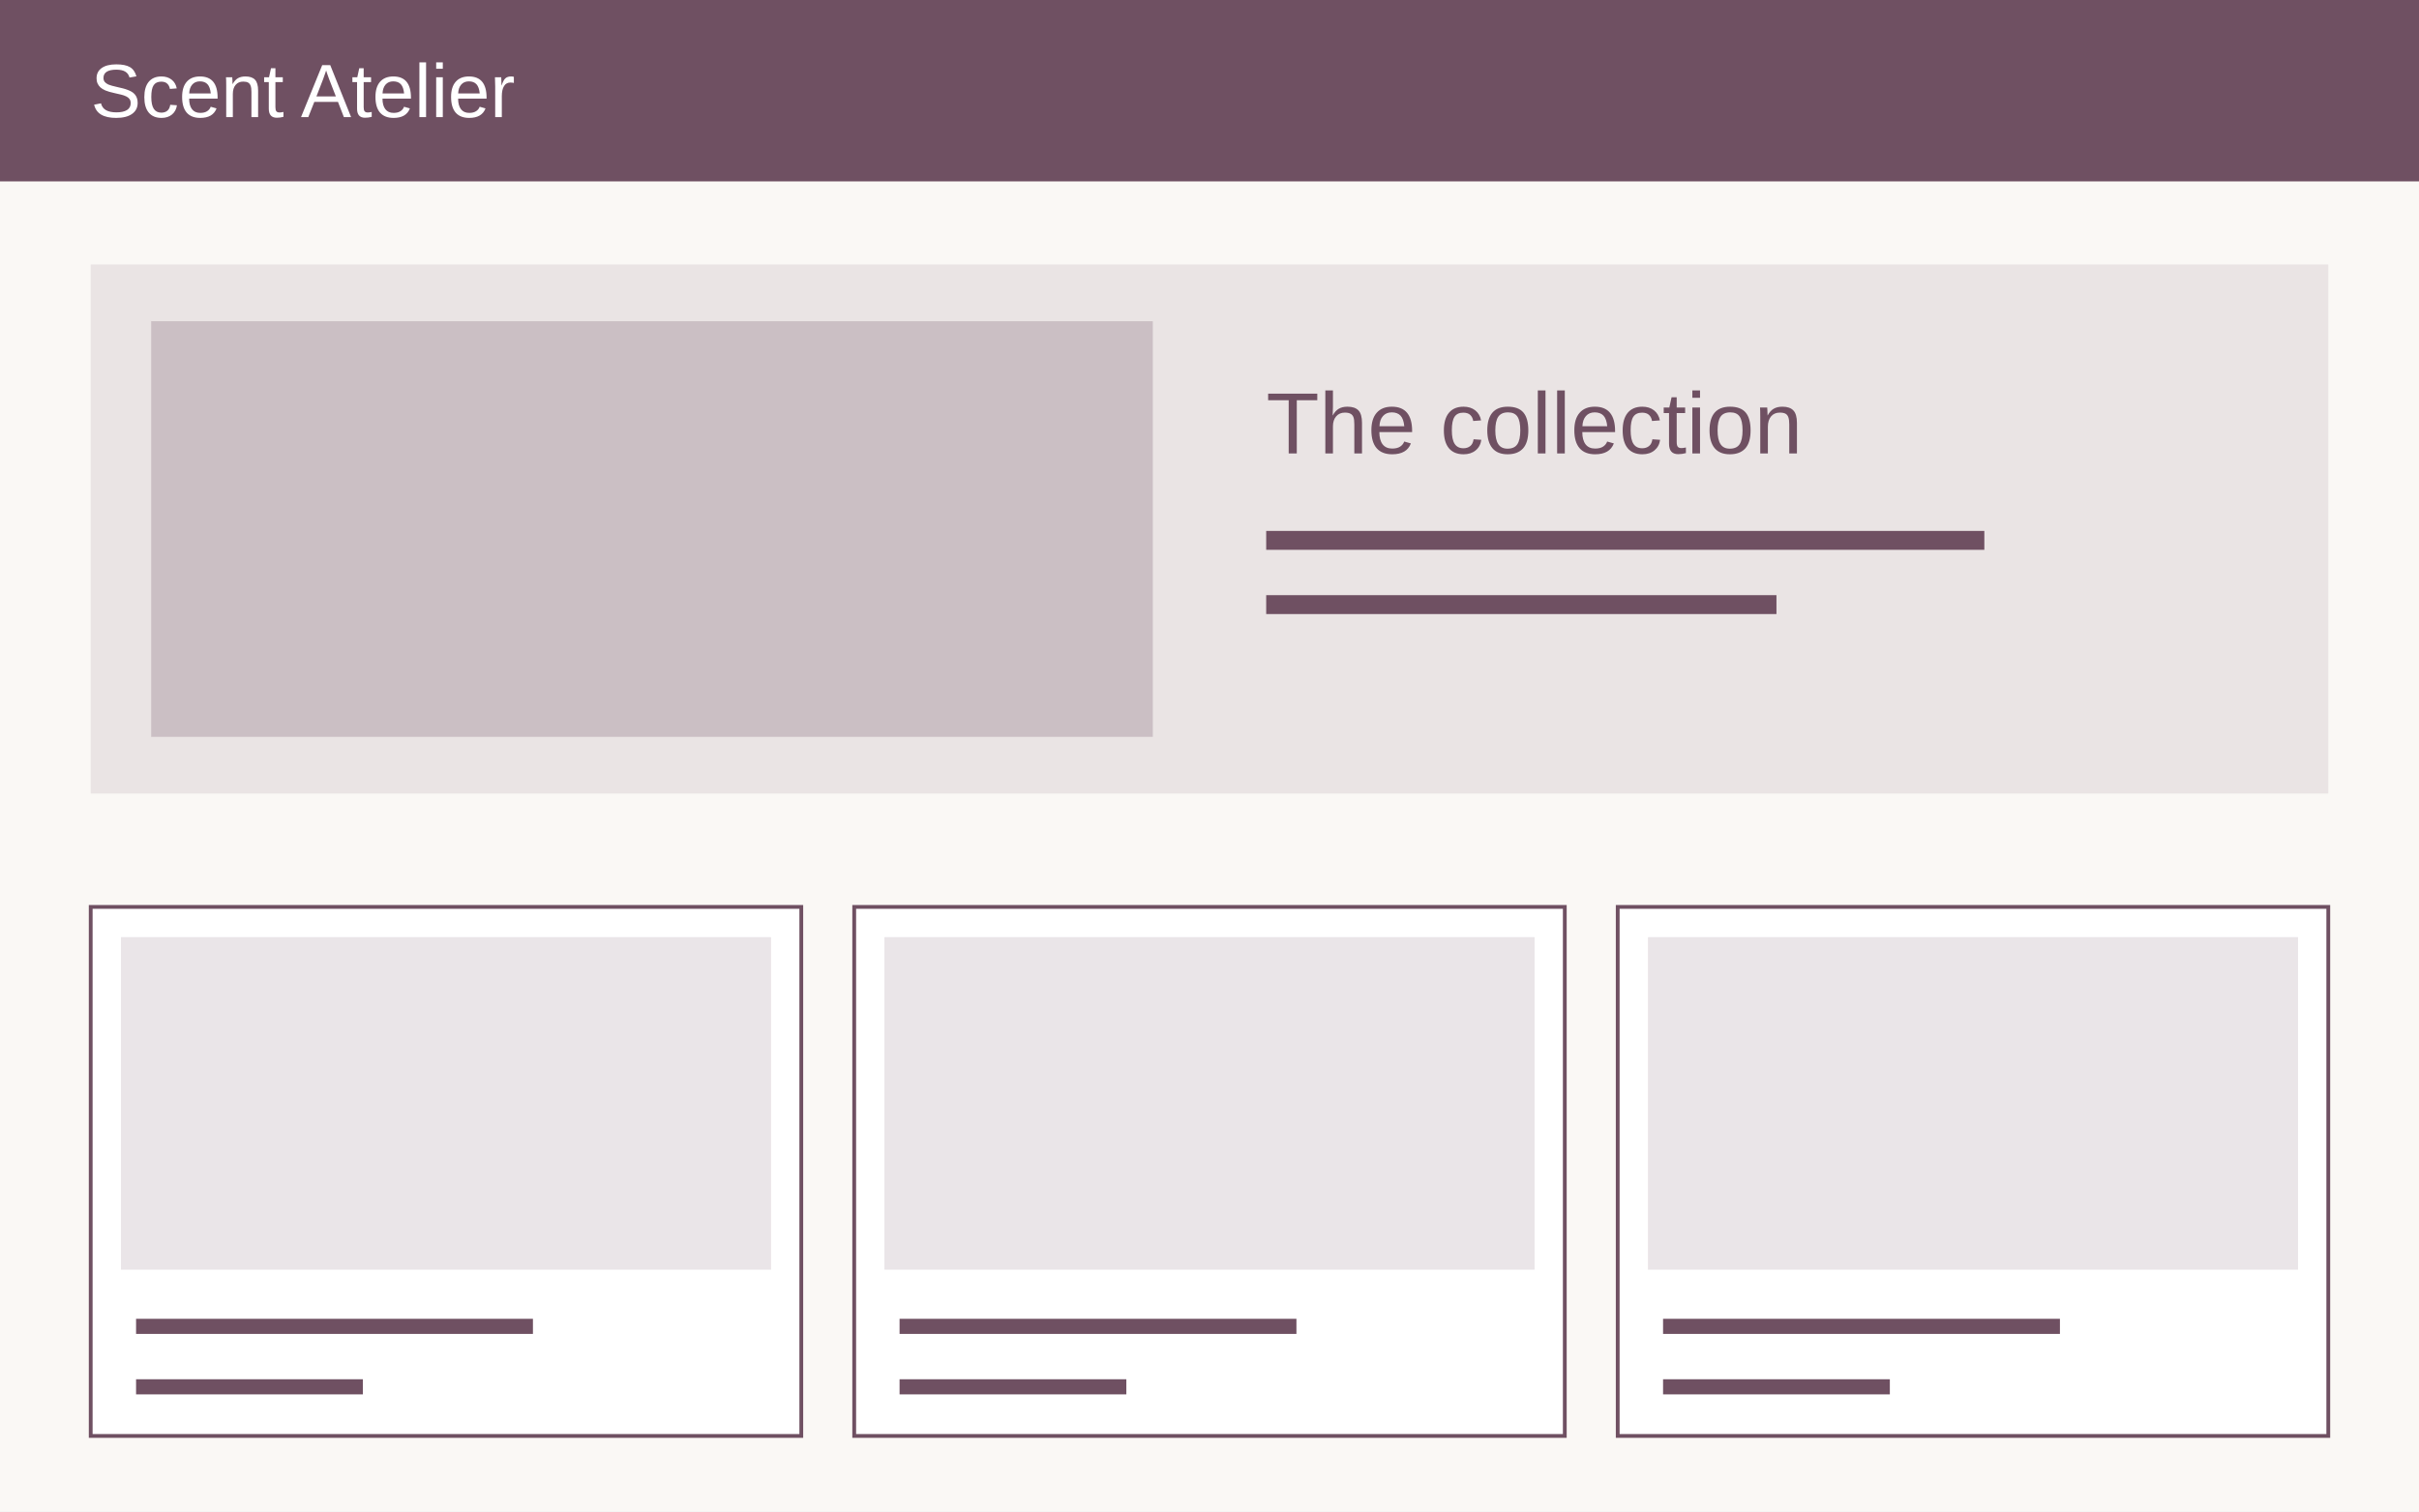
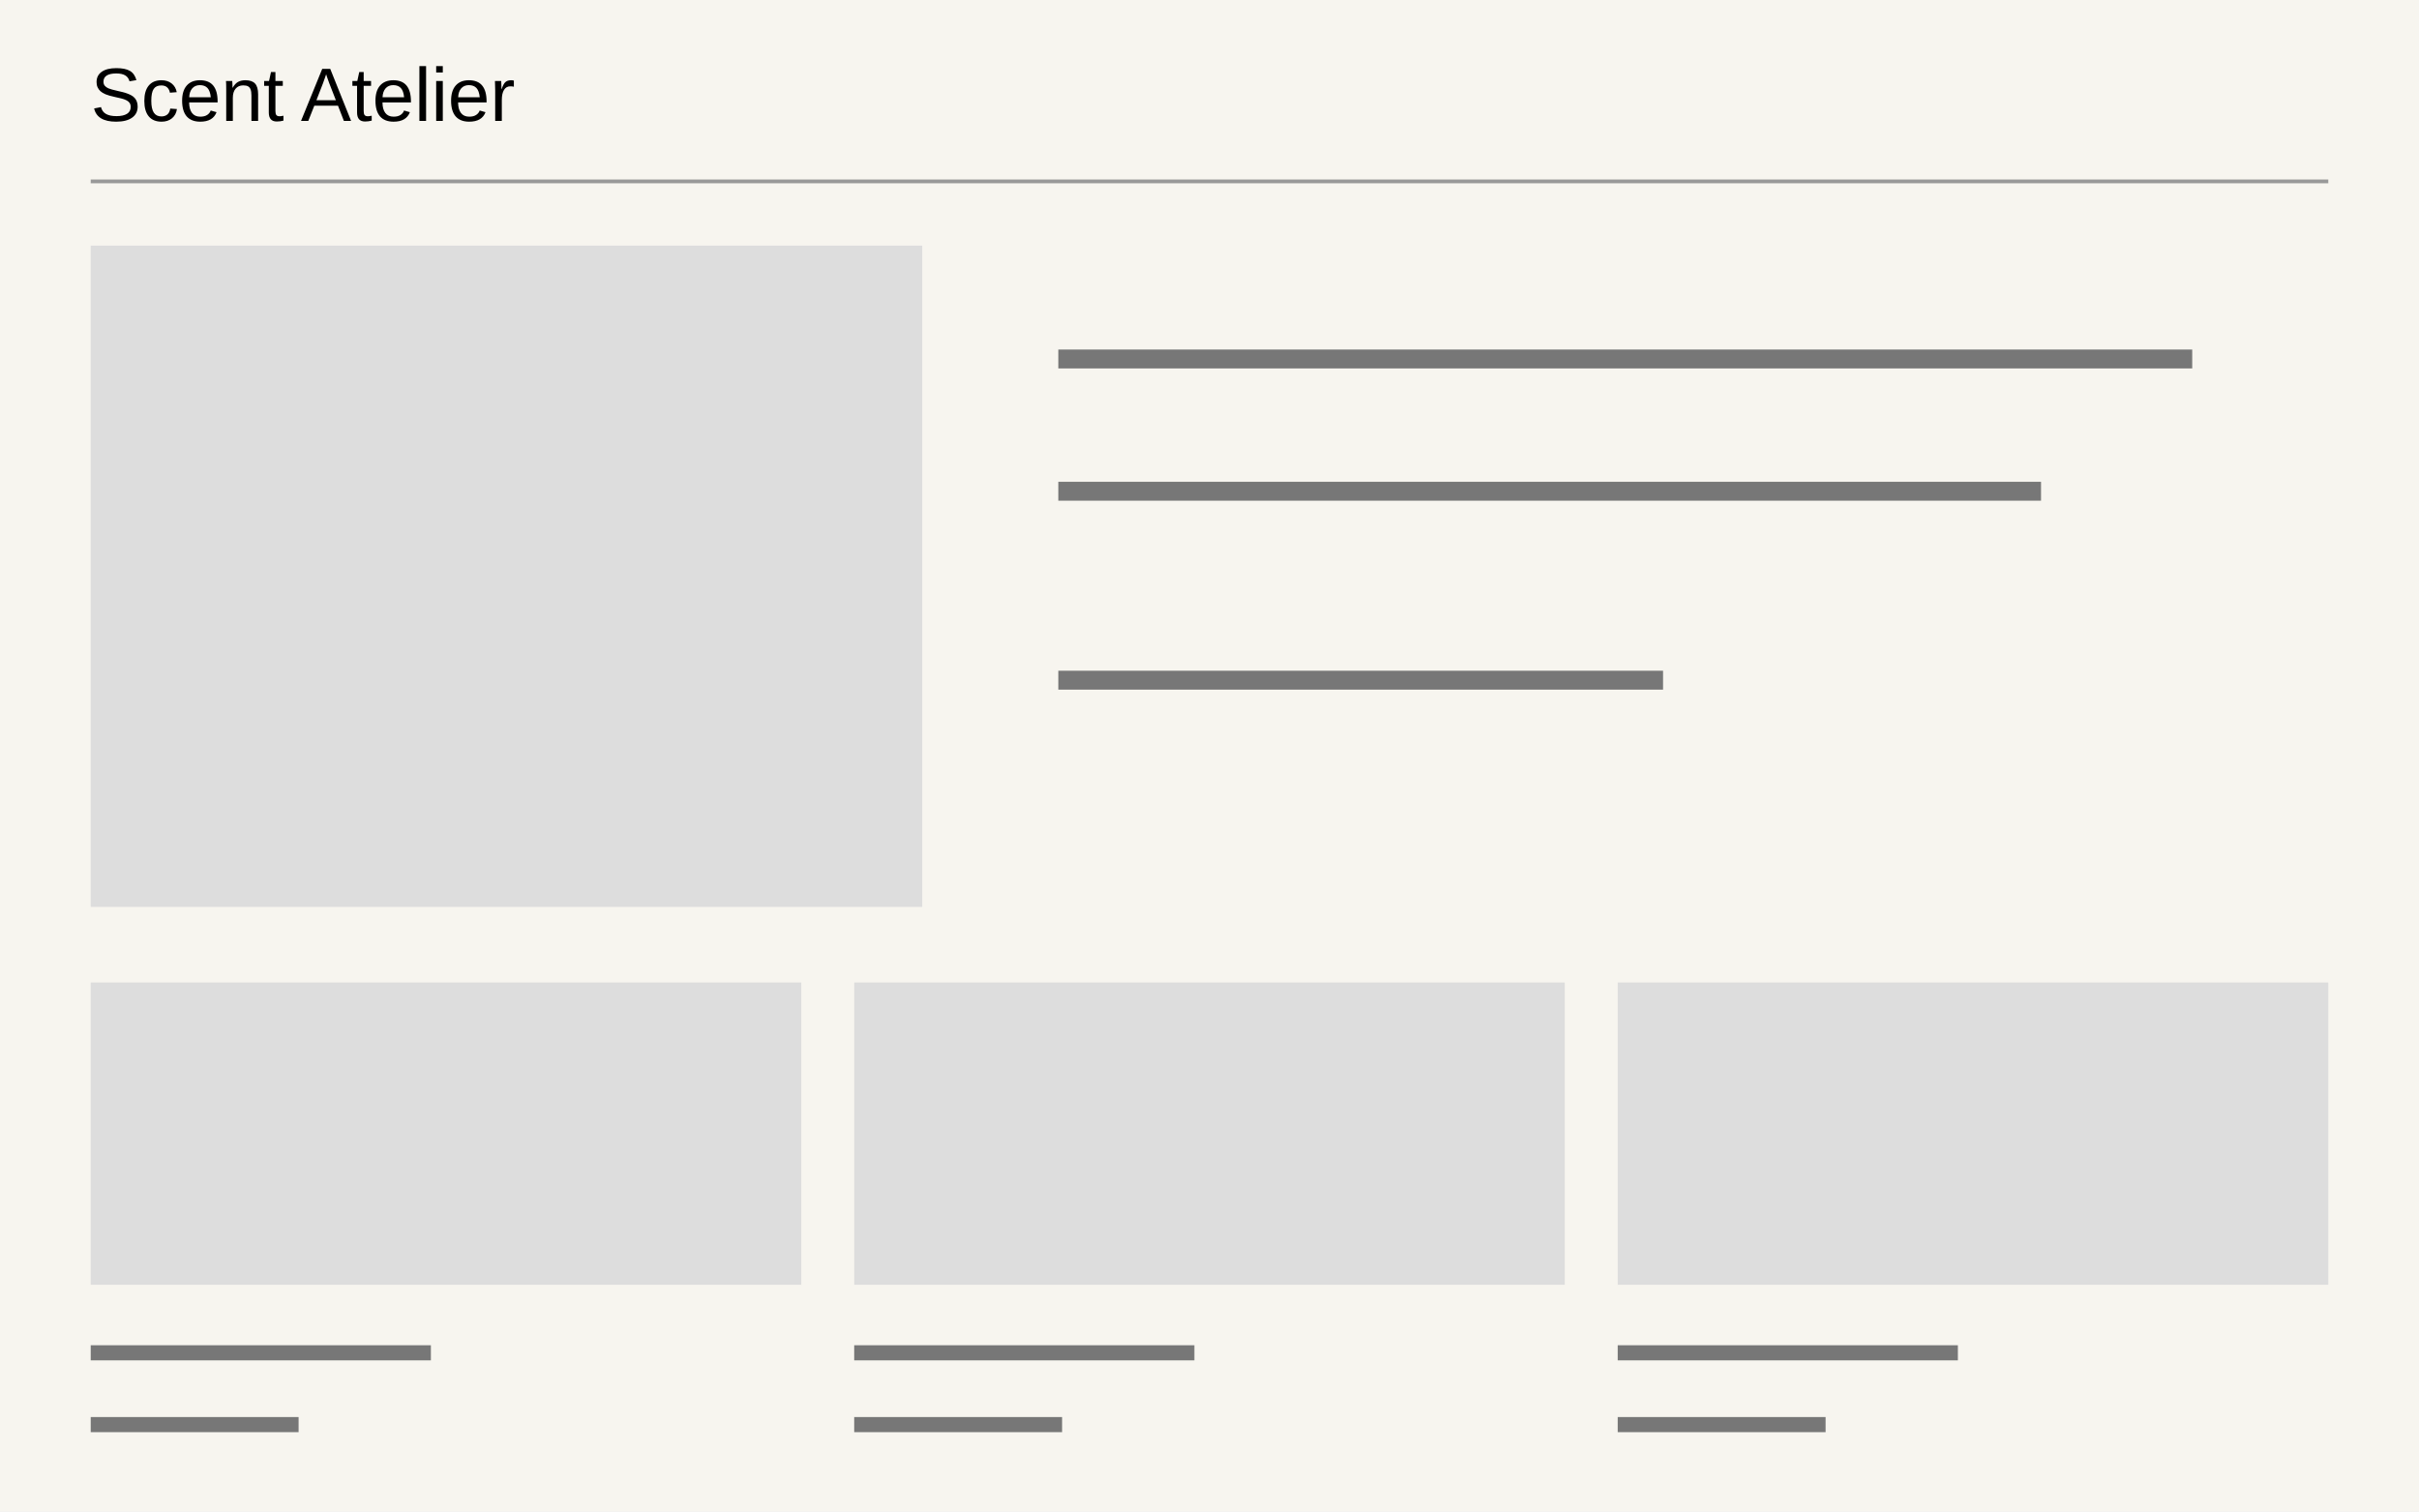
- <svg xmlns="http://www.w3.org/2000/svg" width="640" height="400" viewBox="0 0 640 400" role="img" aria-label="Scent Atelier layout preview">
-   <rect width="640" height="400" fill="#faf8f5" />
-   <rect width="640" height="48" fill="#6f5062" />
-   <text x="24" y="31" font-family="Arial" font-size="20" fill="white">Scent Atelier</text>
-   <g font-family="Arial">
-     <rect x="24" y="70" width="592" height="140" rx="0" fill="#6f5062" opacity=".12" />
-     <text x="335" y="120" font-size="23" fill="#6f5062">The collection</text>
-     <path d="M335 143h190M335 160h135" stroke="#6f5062" stroke-width="5" />
-     <rect x="40" y="85" width="265" height="110" rx="0" fill="#6f5062" opacity=".25" />
-     <rect x="24" y="240" width="188" height="140" rx="0" fill="white" stroke="#6f5062" />
-     <rect x="32" y="248" width="172" height="88" fill="#6f5062" opacity=".15" />
-     <path d="M36 351h105M36 367h60" stroke="#6f5062" stroke-width="4" />
-     <rect x="226" y="240" width="188" height="140" rx="0" fill="white" stroke="#6f5062" />
-     <rect x="234" y="248" width="172" height="88" fill="#6f5062" opacity=".15" />
-     <path d="M238 351h105M238 367h60" stroke="#6f5062" stroke-width="4" />
-     <rect x="428" y="240" width="188" height="140" rx="0" fill="white" stroke="#6f5062" />
-     <rect x="436" y="248" width="172" height="88" fill="#6f5062" opacity=".15" />
-     <path d="M440 351h105M440 367h60" stroke="#6f5062" stroke-width="4" />
-   </g>
+ <svg xmlns="http://www.w3.org/2000/svg" width="640" height="400" viewBox="0 0 640 400" role="img" aria-label="Scent Atelier layout illustration">
+   <rect width="640" height="400" fill="#f7f5ef" />
+   <text x="24" y="32" font-family="Arial" font-size="20">Scent Atelier</text>
+   <path d="M24 48H616" stroke="#999" />
+   <rect x="24" y="65" width="220" height="175" fill="#ddd" />
+   <path d="M280 95H580M280 130H540M280 180H440" stroke="#777" stroke-width="5" />
+   <rect x="24" y="260" width="188" height="80" fill="#ddd" />
+   <path d="M24 358h90M24 377h55" stroke="#777" stroke-width="4" />
+   <rect x="226" y="260" width="188" height="80" fill="#ddd" />
+   <path d="M226 358h90M226 377h55" stroke="#777" stroke-width="4" />
+   <rect x="428" y="260" width="188" height="80" fill="#ddd" />
+   <path d="M428 358h90M428 377h55" stroke="#777" stroke-width="4" />
</svg>
